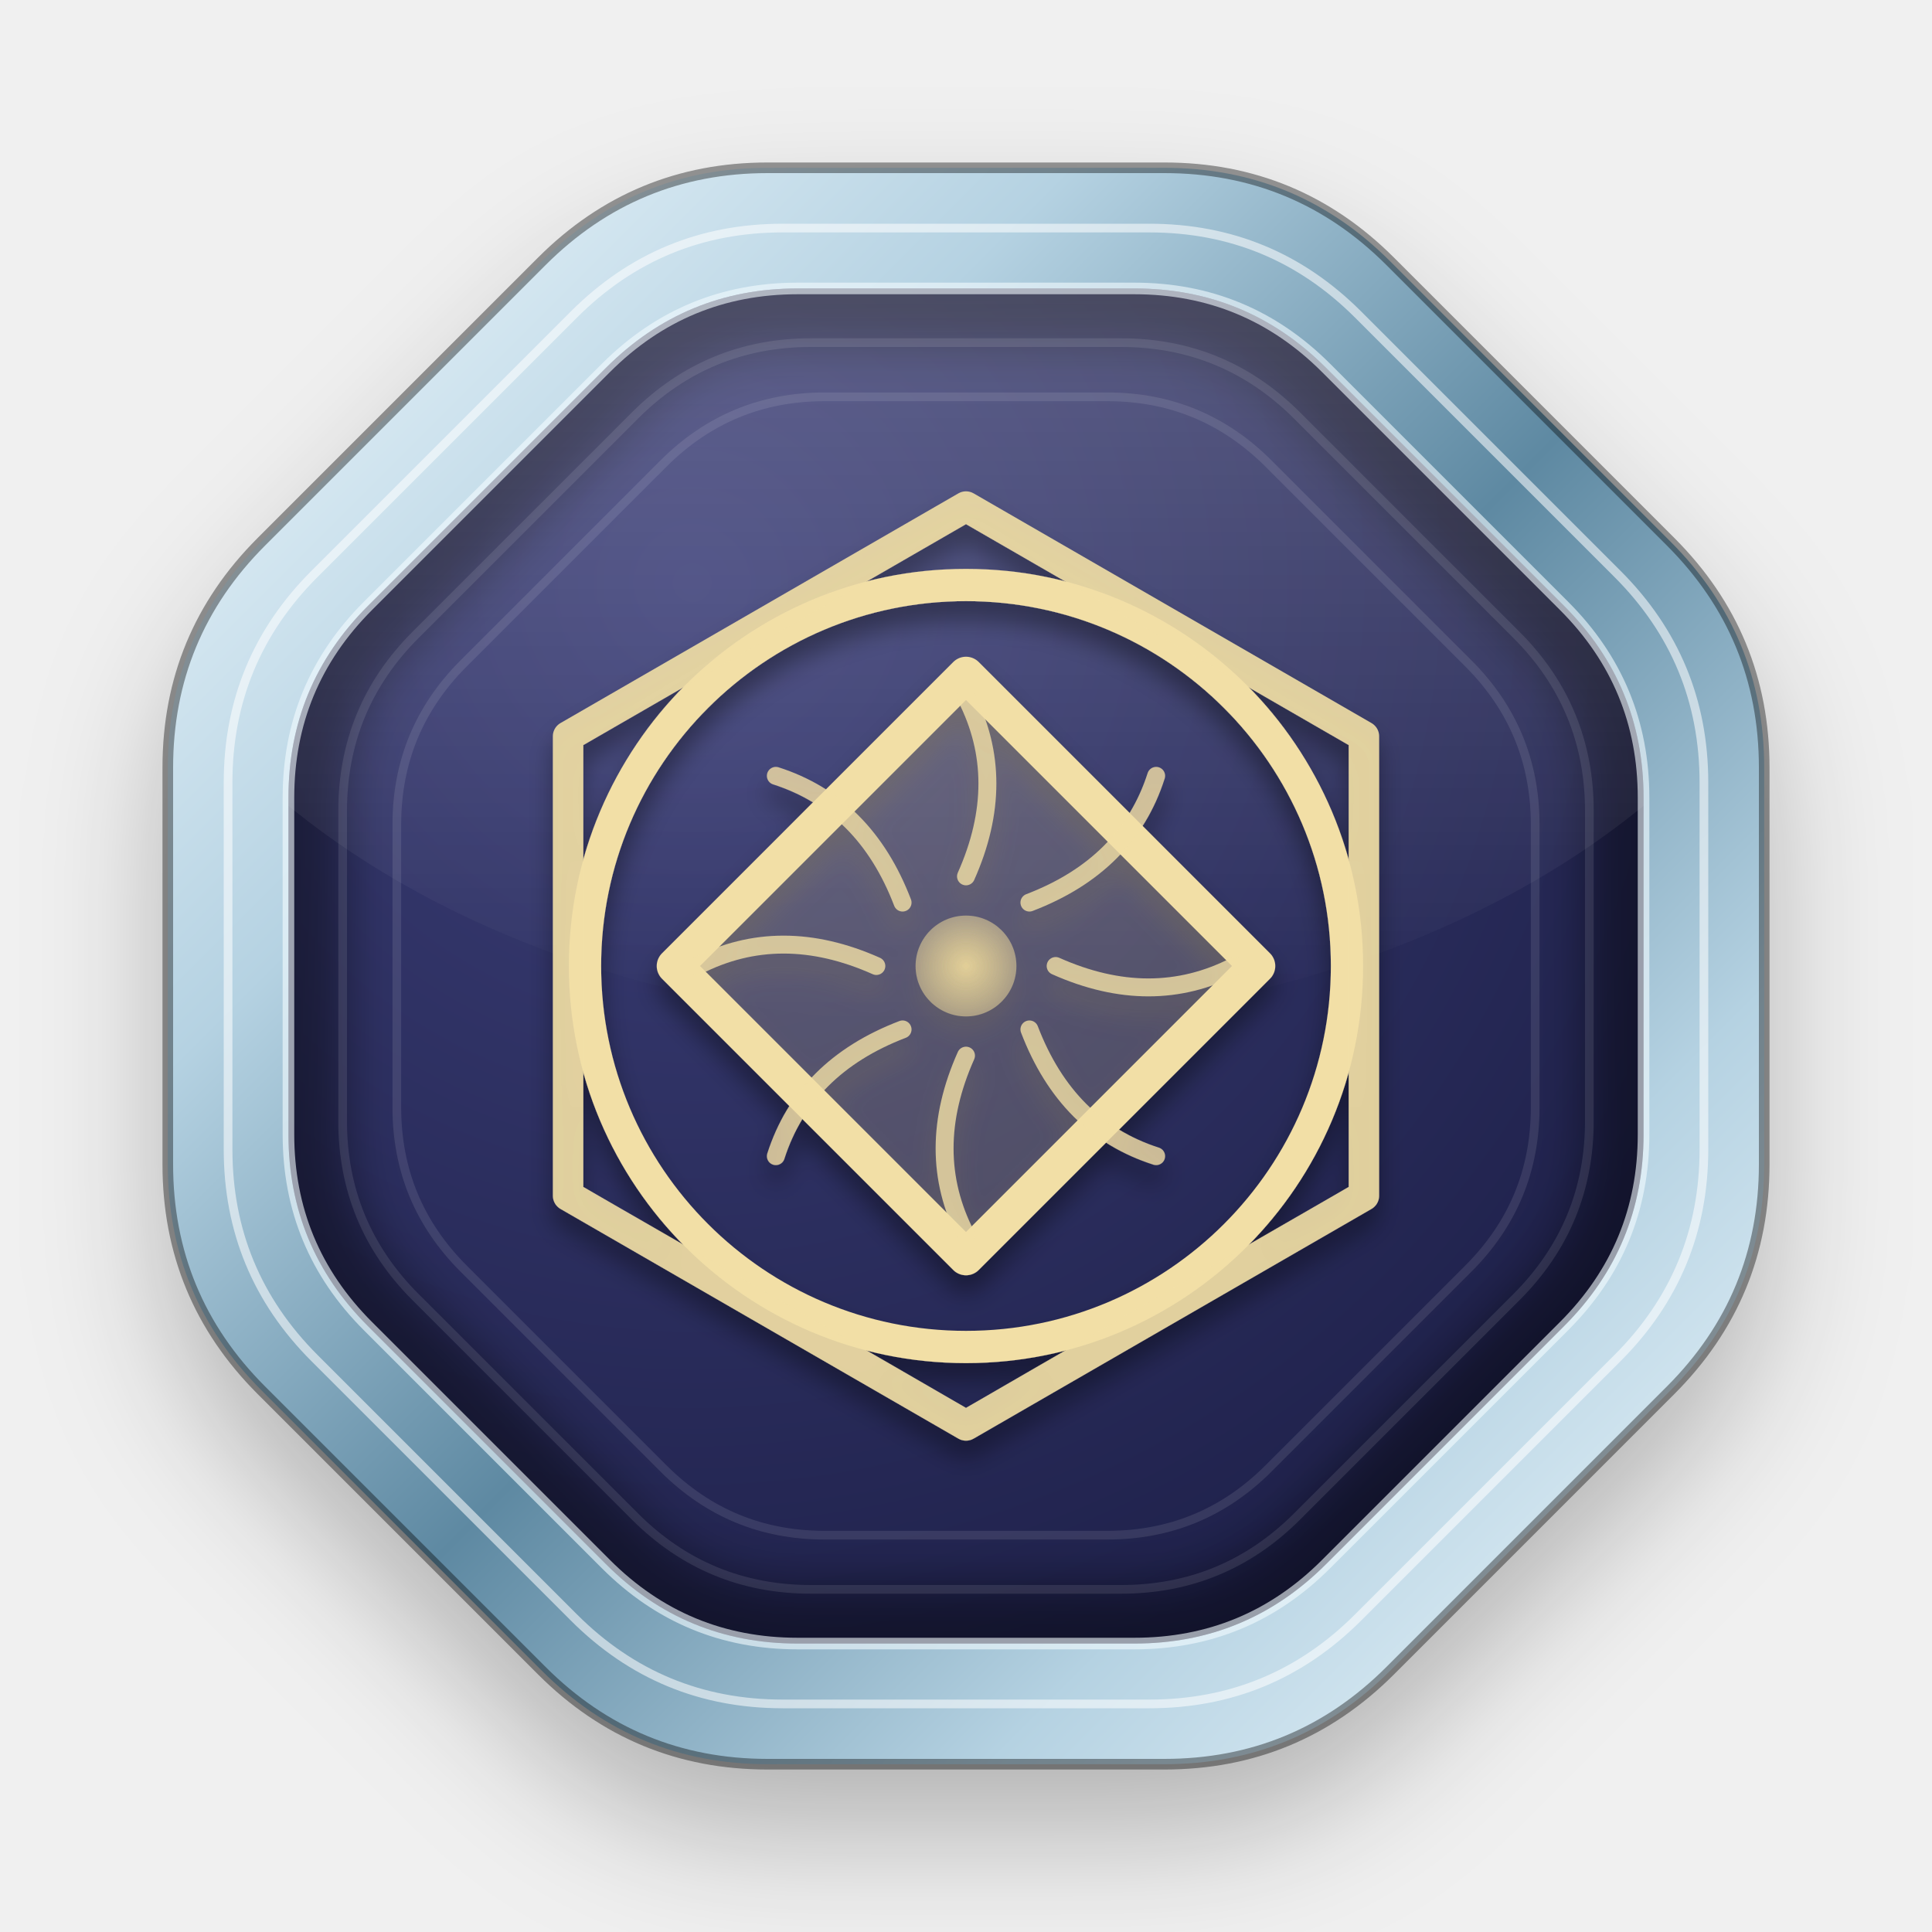
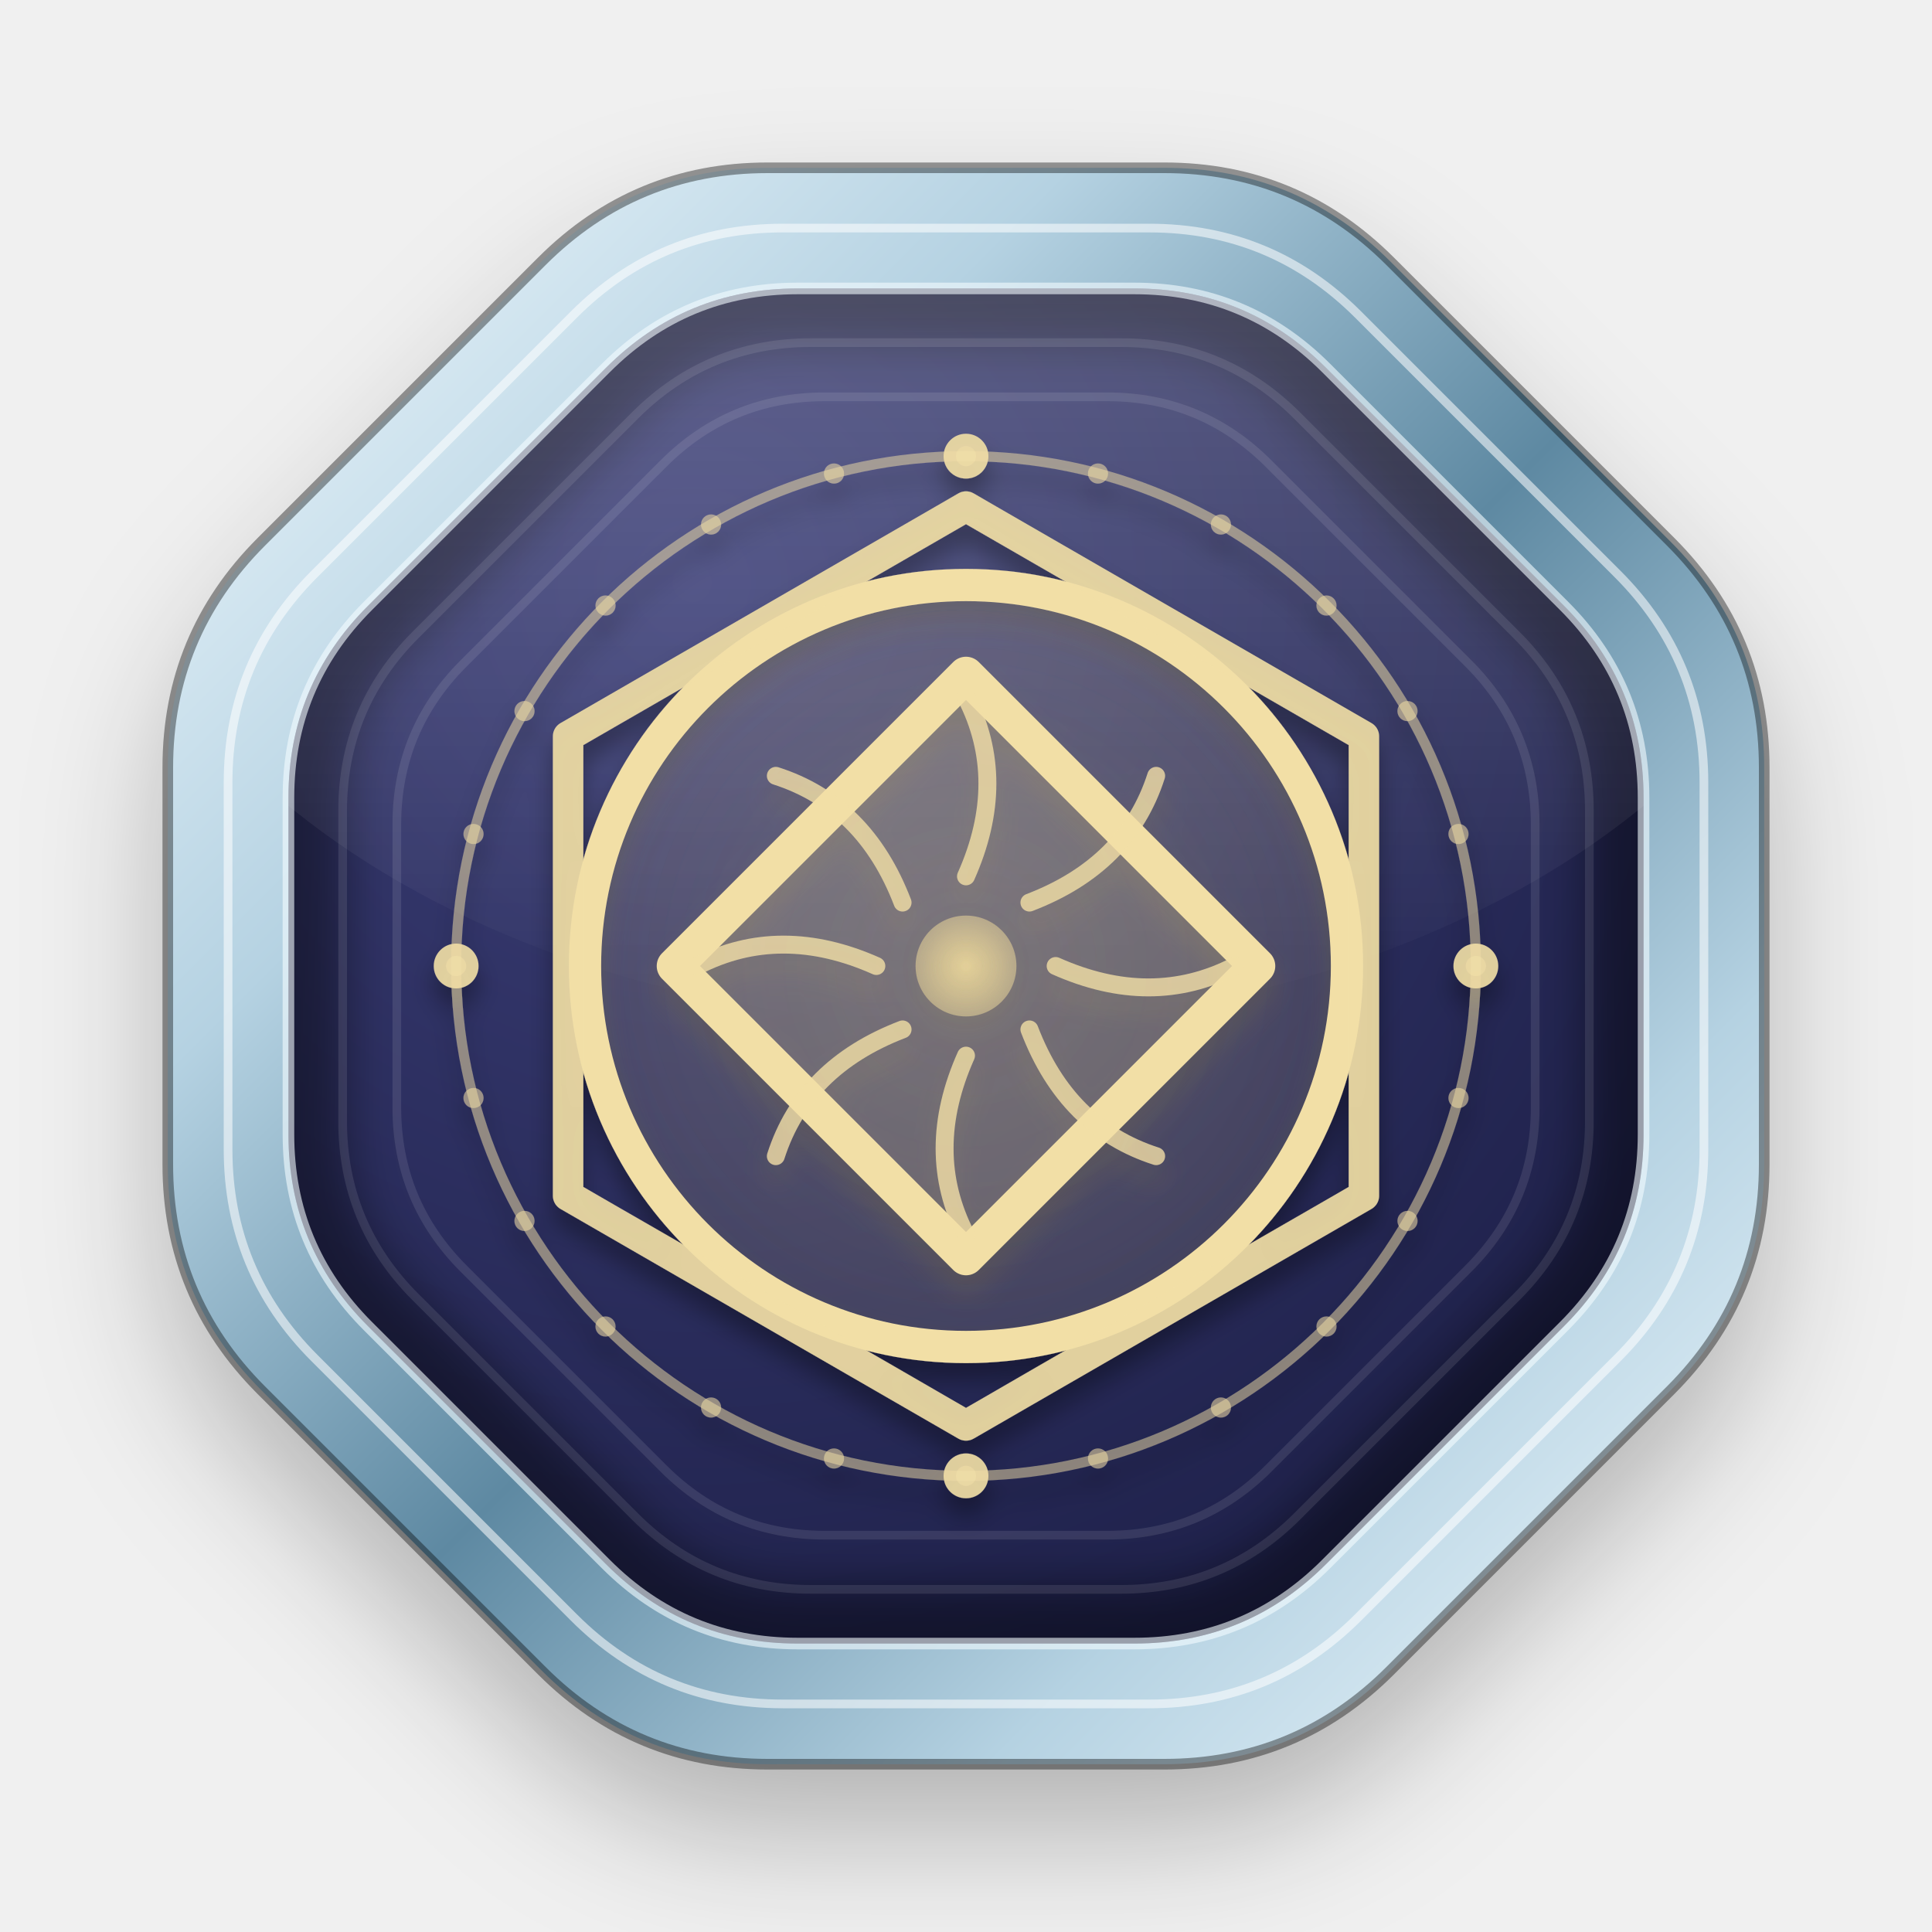
<svg xmlns="http://www.w3.org/2000/svg" viewBox="-100 -100 200 200" width="400" height="400">
  <defs>
    <filter id="blur8" x="-30%" y="-30%" width="160%" height="160%">
      <feGaussianBlur stdDeviation="7" />
    </filter>
    <filter id="blur3" x="-30%" y="-30%" width="160%" height="160%">
      <feGaussianBlur stdDeviation="2.6" />
    </filter>
    <filter id="emb" x="-20%" y="-20%" width="140%" height="140%">
      <feDropShadow dx="0" dy="1.6" stdDeviation="1.1" flood-color="#000" flood-opacity=".38" />
    </filter>
  </defs>
  <style>.mb44 .nf{fill:none} .mb44 .sf{fill:#F2DFA6;fill-opacity:.17} .mb44 .fl{fill:#F2DFA6;stroke:none} .mb44 .gl{fill:url(#b44g);stroke:none}</style>
  <defs>
    <radialGradient id="b44h" cx=".5" cy=".5" r=".5">
      <stop offset=".6" stop-color="#F3D58A" stop-opacity="0" />
      <stop offset=".82" stop-color="#F3D58A" stop-opacity=".95" />
      <stop offset="1" stop-color="#F3D58A" stop-opacity="0" />
    </radialGradient>
    <linearGradient id="b44r" x1="0" y1="0" x2="1" y2="1">
      <stop offset="0" stop-color="#F3FBFF" />
      <stop offset=".28" stop-color="#B5D2E2" />
      <stop offset=".52" stop-color="#5E89A2" />
      <stop offset=".76" stop-color="#B5D2E2" />
      <stop offset="1" stop-color="#F3FBFF" />
    </linearGradient>
    <radialGradient id="b44p" cx=".3" cy=".22" r="1.15">
      <stop offset="0" stop-color="#3C3F78" />
      <stop offset="1" stop-color="#14163A" />
    </radialGradient>
    <radialGradient id="b44g" cx=".5" cy=".5" r=".5">
      <stop offset="0" stop-color="#E8D49A" stop-opacity=".95" />
      <stop offset="1" stop-color="#E8D49A" stop-opacity=".55" />
    </radialGradient>
    <linearGradient id="b44s" x1="0" y1="0" x2="0" y2="1">
      <stop offset="0" stop-color="#fff" stop-opacity=".34" />
      <stop offset="1" stop-color="#fff" stop-opacity="0" />
    </linearGradient>
    <clipPath id="b44c">
      <path d="M17.43,-70.14Q29.05,-70.14 37.27,-61.92L61.92,-37.27Q70.14,-29.05 70.14,-17.43L70.14,17.43Q70.14,29.05 61.92,37.27L37.27,61.92Q29.05,70.14 17.43,70.14L-17.43,70.14Q-29.05,70.14 -37.27,61.92L-61.92,37.27Q-70.14,29.05 -70.14,17.43L-70.14,-17.43Q-70.14,-29.05 -61.92,-37.27L-37.27,-61.92Q-29.05,-70.14 -17.43,-70.14Z" />
    </clipPath>
  </defs>
  <path d="M20.54,-82.63Q34.23,-82.63 43.91,-72.95L72.95,-43.91Q82.63,-34.23 82.63,-20.54L82.63,20.54Q82.63,34.23 72.95,43.91L43.91,72.95Q34.23,82.63 20.54,82.63L-20.54,82.63Q-34.23,82.63 -43.91,72.95L-72.95,43.91Q-82.63,34.23 -82.63,20.54L-82.63,-20.54Q-82.63,-34.23 -72.95,-43.91L-43.91,-72.95Q-34.23,-82.63 -20.54,-82.63Z" transform="translate(0 7)" fill="#000" opacity=".26" filter="url(#blur8)" />
  <path d="M20.54,-82.63Q34.23,-82.63 43.91,-72.95L72.95,-43.91Q82.63,-34.23 82.63,-20.54L82.63,20.54Q82.63,34.23 72.95,43.91L43.91,72.95Q34.23,82.63 20.54,82.63L-20.54,82.63Q-34.23,82.63 -43.91,72.95L-72.95,43.91Q-82.63,34.23 -82.63,20.54L-82.63,-20.54Q-82.63,-34.23 -72.95,-43.91L-43.91,-72.95Q-34.23,-82.63 -20.54,-82.63Z" fill="url(#b44r)" />
  <path d="M20.54,-82.63Q34.23,-82.63 43.91,-72.95L72.95,-43.91Q82.63,-34.23 82.63,-20.54L82.63,20.54Q82.63,34.23 72.95,43.91L43.91,72.95Q34.23,82.63 20.54,82.63L-20.54,82.63Q-34.23,82.63 -43.91,72.95L-72.95,43.91Q-82.63,34.23 -82.63,20.54L-82.63,-20.54Q-82.63,-34.23 -72.95,-43.91L-43.91,-72.95Q-34.23,-82.63 -20.54,-82.63Z" fill="none" stroke="#000" stroke-opacity=".38" stroke-width="1.1" />
  <path d="M18.98,-76.39Q31.64,-76.39 40.59,-67.44L67.44,-40.59Q76.39,-31.64 76.39,-18.98L76.39,18.98Q76.39,31.64 67.44,40.59L40.59,67.44Q31.64,76.39 18.98,76.39L-18.98,76.39Q-31.64,76.39 -40.59,67.44L-67.44,40.59Q-76.39,31.64 -76.39,18.98L-76.39,-18.98Q-76.39,-31.64 -67.44,-40.59L-40.59,-67.44Q-31.64,-76.39 -18.98,-76.39Z" fill="none" stroke="#fff" stroke-opacity=".55" stroke-width=".9" />
  <path d="M17.43,-70.14Q29.05,-70.14 37.27,-61.92L61.92,-37.27Q70.14,-29.05 70.14,-17.43L70.14,17.43Q70.14,29.05 61.92,37.27L37.27,61.92Q29.05,70.14 17.43,70.14L-17.43,70.14Q-29.05,70.14 -37.27,61.92L-61.92,37.27Q-70.14,29.05 -70.14,17.43L-70.14,-17.43Q-70.14,-29.05 -61.92,-37.27L-37.27,-61.92Q-29.05,-70.14 -17.43,-70.14Z" fill="url(#b44p)" />
  <g clip-path="url(#b44c)">
    <path d="M17.43,-70.14Q29.05,-70.14 37.27,-61.92L61.92,-37.27Q70.14,-29.05 70.14,-17.43L70.14,17.43Q70.14,29.05 61.92,37.27L37.27,61.92Q29.05,70.14 17.43,70.14L-17.43,70.14Q-29.05,70.14 -37.27,61.92L-61.92,37.27Q-70.14,29.05 -70.14,17.43L-70.14,-17.43Q-70.14,-29.05 -61.92,-37.27L-37.27,-61.92Q-29.05,-70.14 -17.43,-70.14Z" fill="none" stroke="#000" stroke-opacity=".42" stroke-width="12" filter="url(#blur3)" />
    <path d="M16.04,-64.53Q26.73,-64.53 34.29,-56.97L56.97,-34.29Q64.53,-26.73 64.53,-16.04L64.53,16.04Q64.53,26.73 56.97,34.29L34.29,56.97Q26.73,64.53 16.04,64.53L-16.04,64.53Q-26.73,64.53 -34.29,56.97L-56.97,34.29Q-64.53,26.73 -64.53,16.04L-64.53,-16.04Q-64.53,-26.73 -56.97,-34.29L-34.29,-56.97Q-26.73,-64.53 -16.04,-64.53Z" fill="none" stroke="#fff" stroke-opacity=".10" stroke-width=".9" />
    <path d="M14.64,-58.92Q24.4,-58.92 31.31,-52.02L52.02,-31.31Q58.92,-24.4 58.92,-14.64L58.92,14.64Q58.92,24.4 52.02,31.31L31.31,52.02Q24.4,58.92 14.64,58.92L-14.64,58.92Q-24.4,58.92 -31.31,52.02L-52.02,31.31Q-58.92,24.4 -58.92,14.64L-58.92,-14.64Q-58.92,-24.4 -52.02,-31.31L-31.31,-52.02Q-24.4,-58.92 -14.64,-58.92Z" fill="none" stroke="#fff" stroke-opacity=".10" stroke-width=".9" />
    <ellipse cx="0" cy="-58" rx="92" ry="64" fill="url(#b44s)" />
  </g>
  <path d="M17.43,-70.14Q29.05,-70.14 37.27,-61.92L61.92,-37.27Q70.14,-29.05 70.14,-17.43L70.14,17.43Q70.14,29.05 61.92,37.27L37.27,61.92Q29.05,70.14 17.43,70.14L-17.43,70.14Q-29.05,70.14 -37.27,61.92L-61.92,37.27Q-70.14,29.05 -70.14,17.43L-70.14,-17.43Q-70.14,-29.05 -61.92,-37.27L-37.27,-61.92Q-29.05,-70.14 -17.43,-70.14Z" fill="none" stroke="#F3FBFF" stroke-opacity=".6" stroke-width="1.2" />
  <g filter="url(#emb)" fill="none" stroke="#F2DFA6" stroke-linecap="round" stroke-linejoin="round" class="mb44" transform="scale(1.16)">
+     <circle cx="0" cy="0" r="34" class="gl" stroke="none" opacity="0.22" />
+     <circle cx="0" cy="0" r="45.5" fill="none" stroke-width="0.9" opacity="0.5" />
+     <circle cx="0" cy="-45.5" r="0.9" class="fl" stroke="none" opacity="0.55" />
+     <circle cx="11.78" cy="-43.95" r="0.9" class="fl" stroke="none" opacity="0.55" />
+     <circle cx="22.75" cy="-39.4" r="0.9" class="fl" stroke="none" opacity="0.55" />
+     <circle cx="32.17" cy="-32.17" r="0.9" class="fl" stroke="none" opacity="0.55" />
+     <circle cx="39.4" cy="-22.75" r="0.9" class="fl" stroke="none" opacity="0.55" />
+     <circle cx="43.95" cy="-11.78" r="0.9" class="fl" stroke="none" opacity="0.55" />
+     <circle cx="45.5" cy="0" r="0.9" class="fl" stroke="none" opacity="0.55" />
+     <circle cx="43.95" cy="11.78" r="0.9" class="fl" stroke="none" opacity="0.55" />
+     <circle cx="39.4" cy="22.75" r="0.9" class="fl" stroke="none" opacity="0.55" />
+     <circle cx="32.17" cy="32.17" r="0.9" class="fl" stroke="none" opacity="0.55" />
+     <circle cx="22.75" cy="39.4" r="0.9" class="fl" stroke="none" opacity="0.55" />
+     <circle cx="11.78" cy="43.95" r="0.9" class="fl" stroke="none" opacity="0.55" />
+     <circle cx="0" cy="45.5" r="0.9" class="fl" stroke="none" opacity="0.55" />
+     <circle cx="-11.78" cy="43.95" r="0.9" class="fl" stroke="none" opacity="0.55" />
+     <circle cx="-22.75" cy="39.4" r="0.9" class="fl" stroke="none" opacity="0.55" />
+     <circle cx="-32.17" cy="32.17" r="0.9" class="fl" stroke="none" opacity="0.55" />
+     <circle cx="-39.4" cy="22.75" r="0.9" class="fl" stroke="none" opacity="0.55" />
+     <circle cx="-43.95" cy="11.78" r="0.9" class="fl" stroke="none" opacity="0.55" />
+     <circle cx="-45.5" cy="0" r="0.9" class="fl" stroke="none" opacity="0.55" />
+     <circle cx="-43.95" cy="-11.78" r="0.9" class="fl" stroke="none" opacity="0.55" />
+     <circle cx="-39.4" cy="-22.75" r="0.9" class="fl" stroke="none" opacity="0.55" />
+     <circle cx="-32.17" cy="-32.17" r="0.9" class="fl" stroke="none" opacity="0.55" />
+     <circle cx="-22.75" cy="-39.4" r="0.9" class="fl" stroke="none" opacity="0.55" />
+     <circle cx="-11.78" cy="-43.95" r="0.9" class="fl" stroke="none" opacity="0.55" />
+     <circle cx="0" cy="-45.5" r="2" class="fl" stroke="none" opacity="0.9" />
+     <circle cx="45.5" cy="0" r="2" class="fl" stroke="none" opacity="0.9" />
+     <circle cx="0" cy="45.5" r="2" class="fl" stroke="none" opacity="0.9" />
+     <circle cx="-45.5" cy="0" r="2" class="fl" stroke="none" opacity="0.9" />
    <polygon points="0,-26 26,0 0,26 -26,0" class="sf" stroke-width="3.2" opacity="1" />
    <circle cx="0" cy="0" r="4.5" class="gl" stroke="none" opacity="1" />
    <circle cx="0" cy="0" r="34" fill="none" stroke-width="2.88" opacity="1" />
    <polygon points="0,-41 35.51,-20.5 35.51,20.5 0,41 -35.51,20.5 -35.51,-20.5" class="nf" stroke-width="2.72" opacity="0.9" />
    <path d="M0,-8Q3.82,-16.56 0,-24" class="nf" stroke-width="1.6" opacity="0.8" />
    <path d="M5.66,-5.66Q14.42,-9.01 16.97,-16.97" class="nf" stroke-width="1.6" opacity="0.8" />
    <path d="M8,0Q16.56,3.82 24,0" class="nf" stroke-width="1.6" opacity="0.8" />
    <path d="M5.66,5.66Q9.01,14.42 16.97,16.97" class="nf" stroke-width="1.6" opacity="0.8" />
    <path d="M0,8Q-3.82,16.56 0,24" class="nf" stroke-width="1.6" opacity="0.8" />
    <path d="M-5.66,5.66Q-14.42,9.01 -16.97,16.97" class="nf" stroke-width="1.6" opacity="0.8" />
    <path d="M-8,0Q-16.56,-3.82 -24,0" class="nf" stroke-width="1.6" opacity="0.8" />
    <path d="M-5.66,-5.66Q-9.01,-14.42 -16.97,-16.97" class="nf" stroke-width="1.6" opacity="0.8" />
  </g>
</svg>
